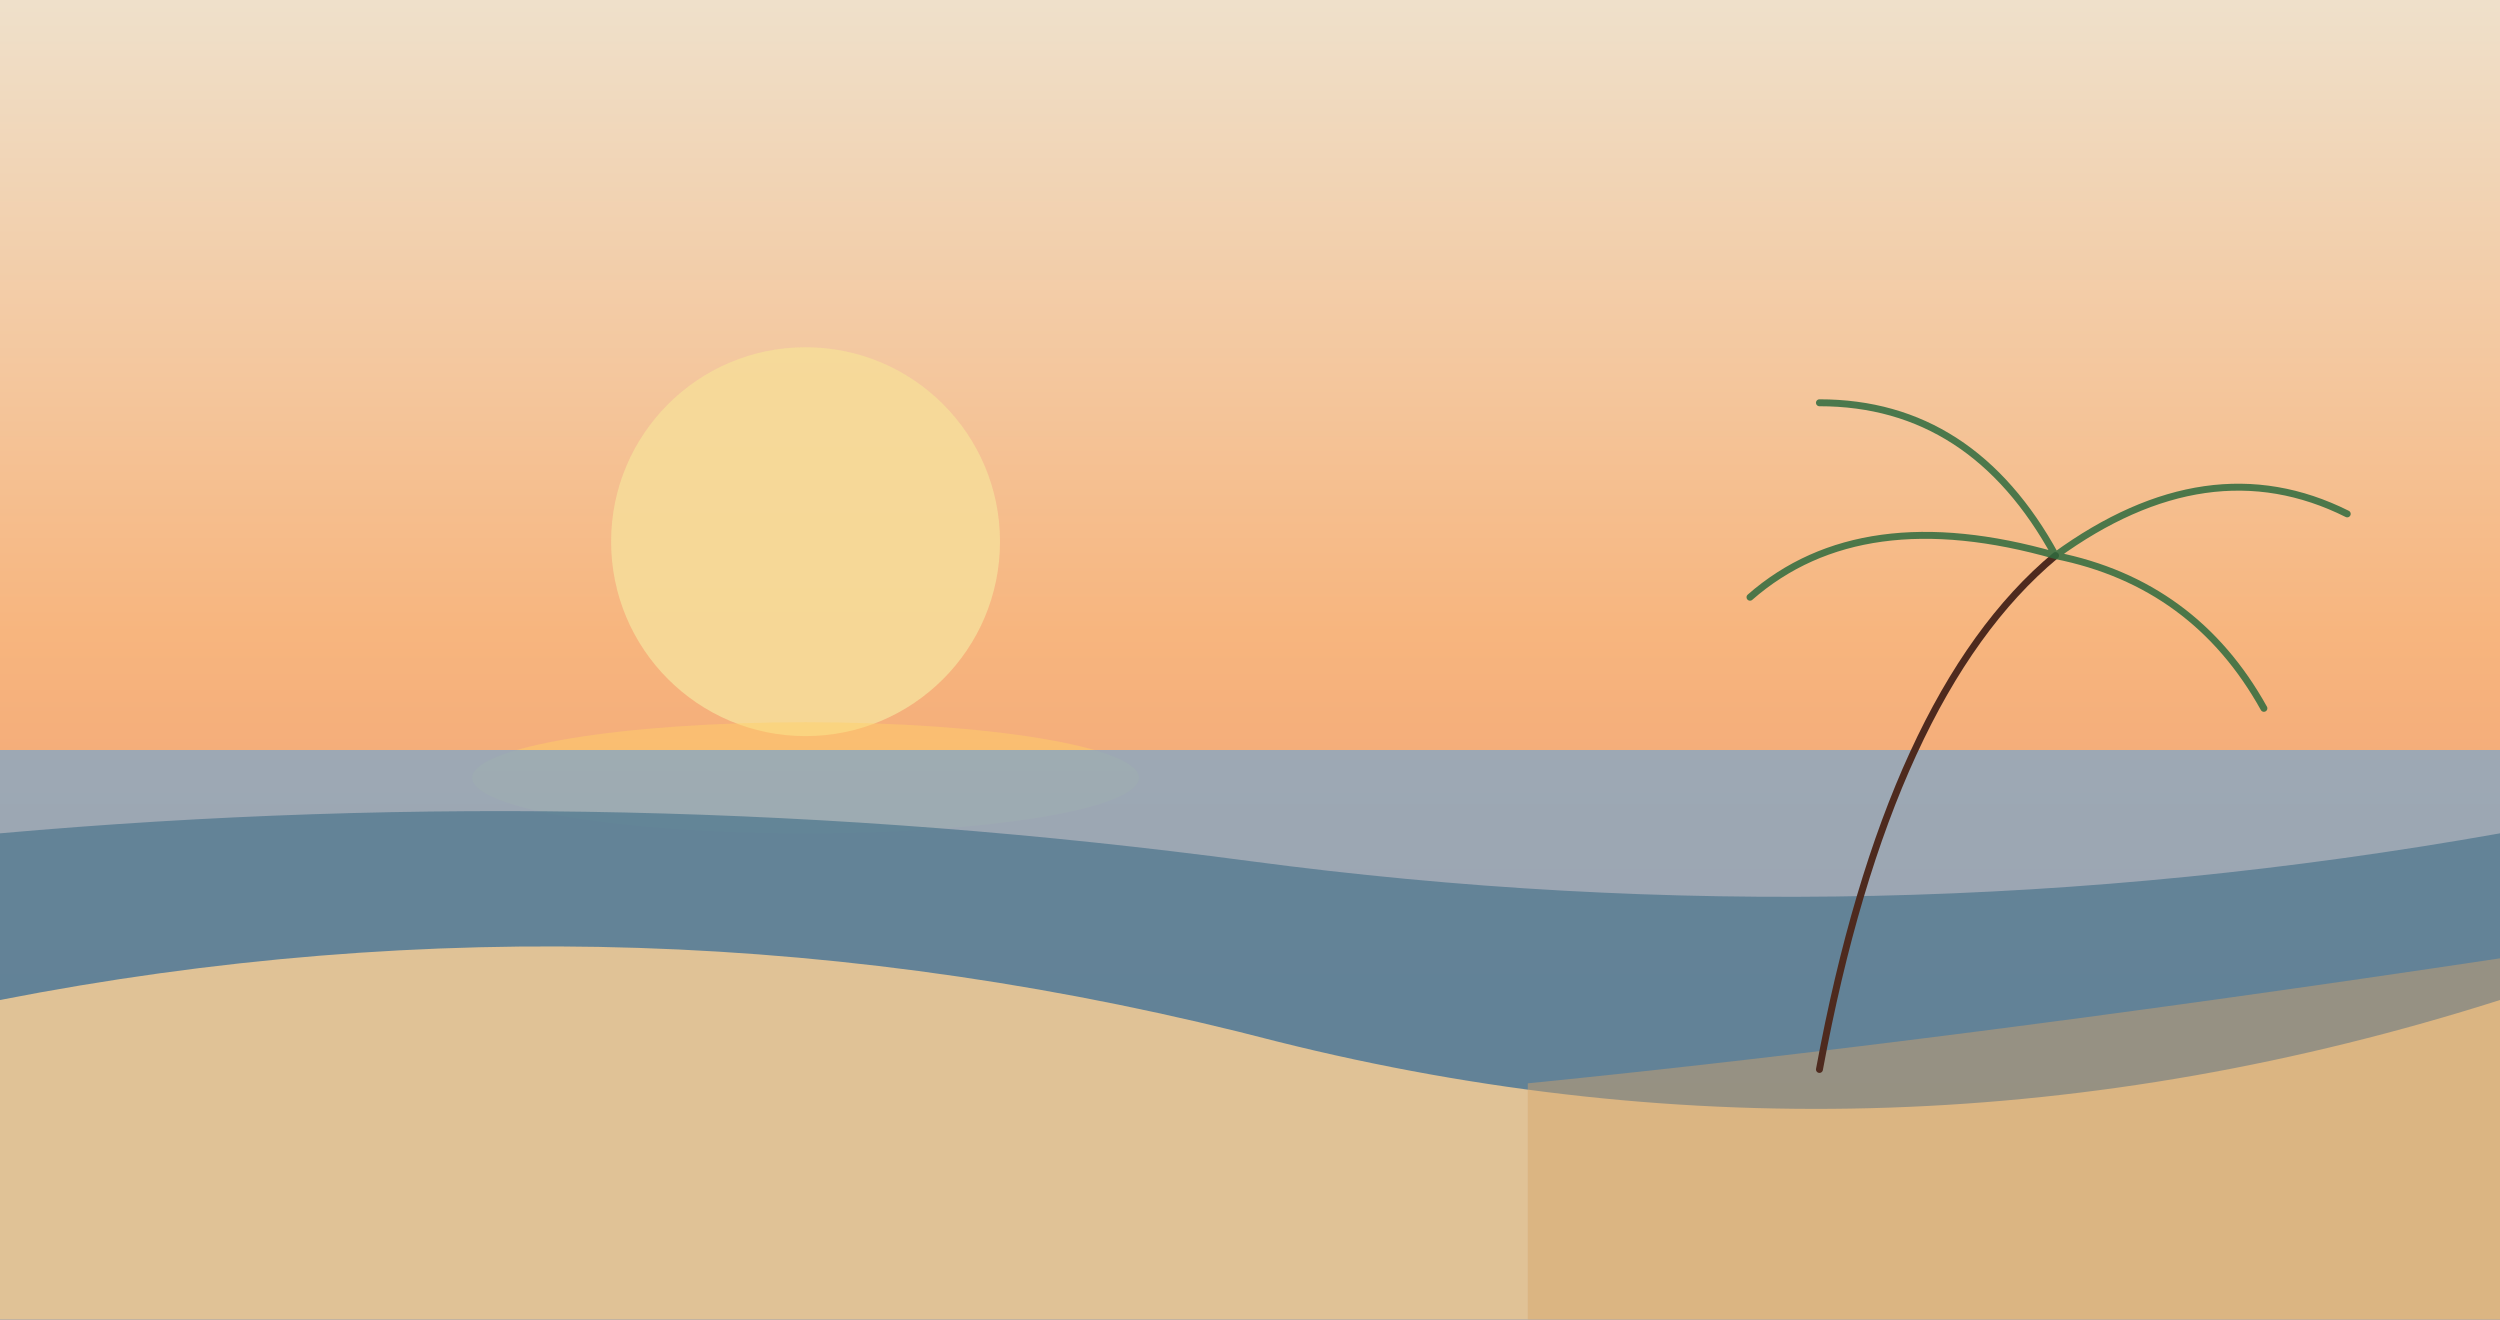
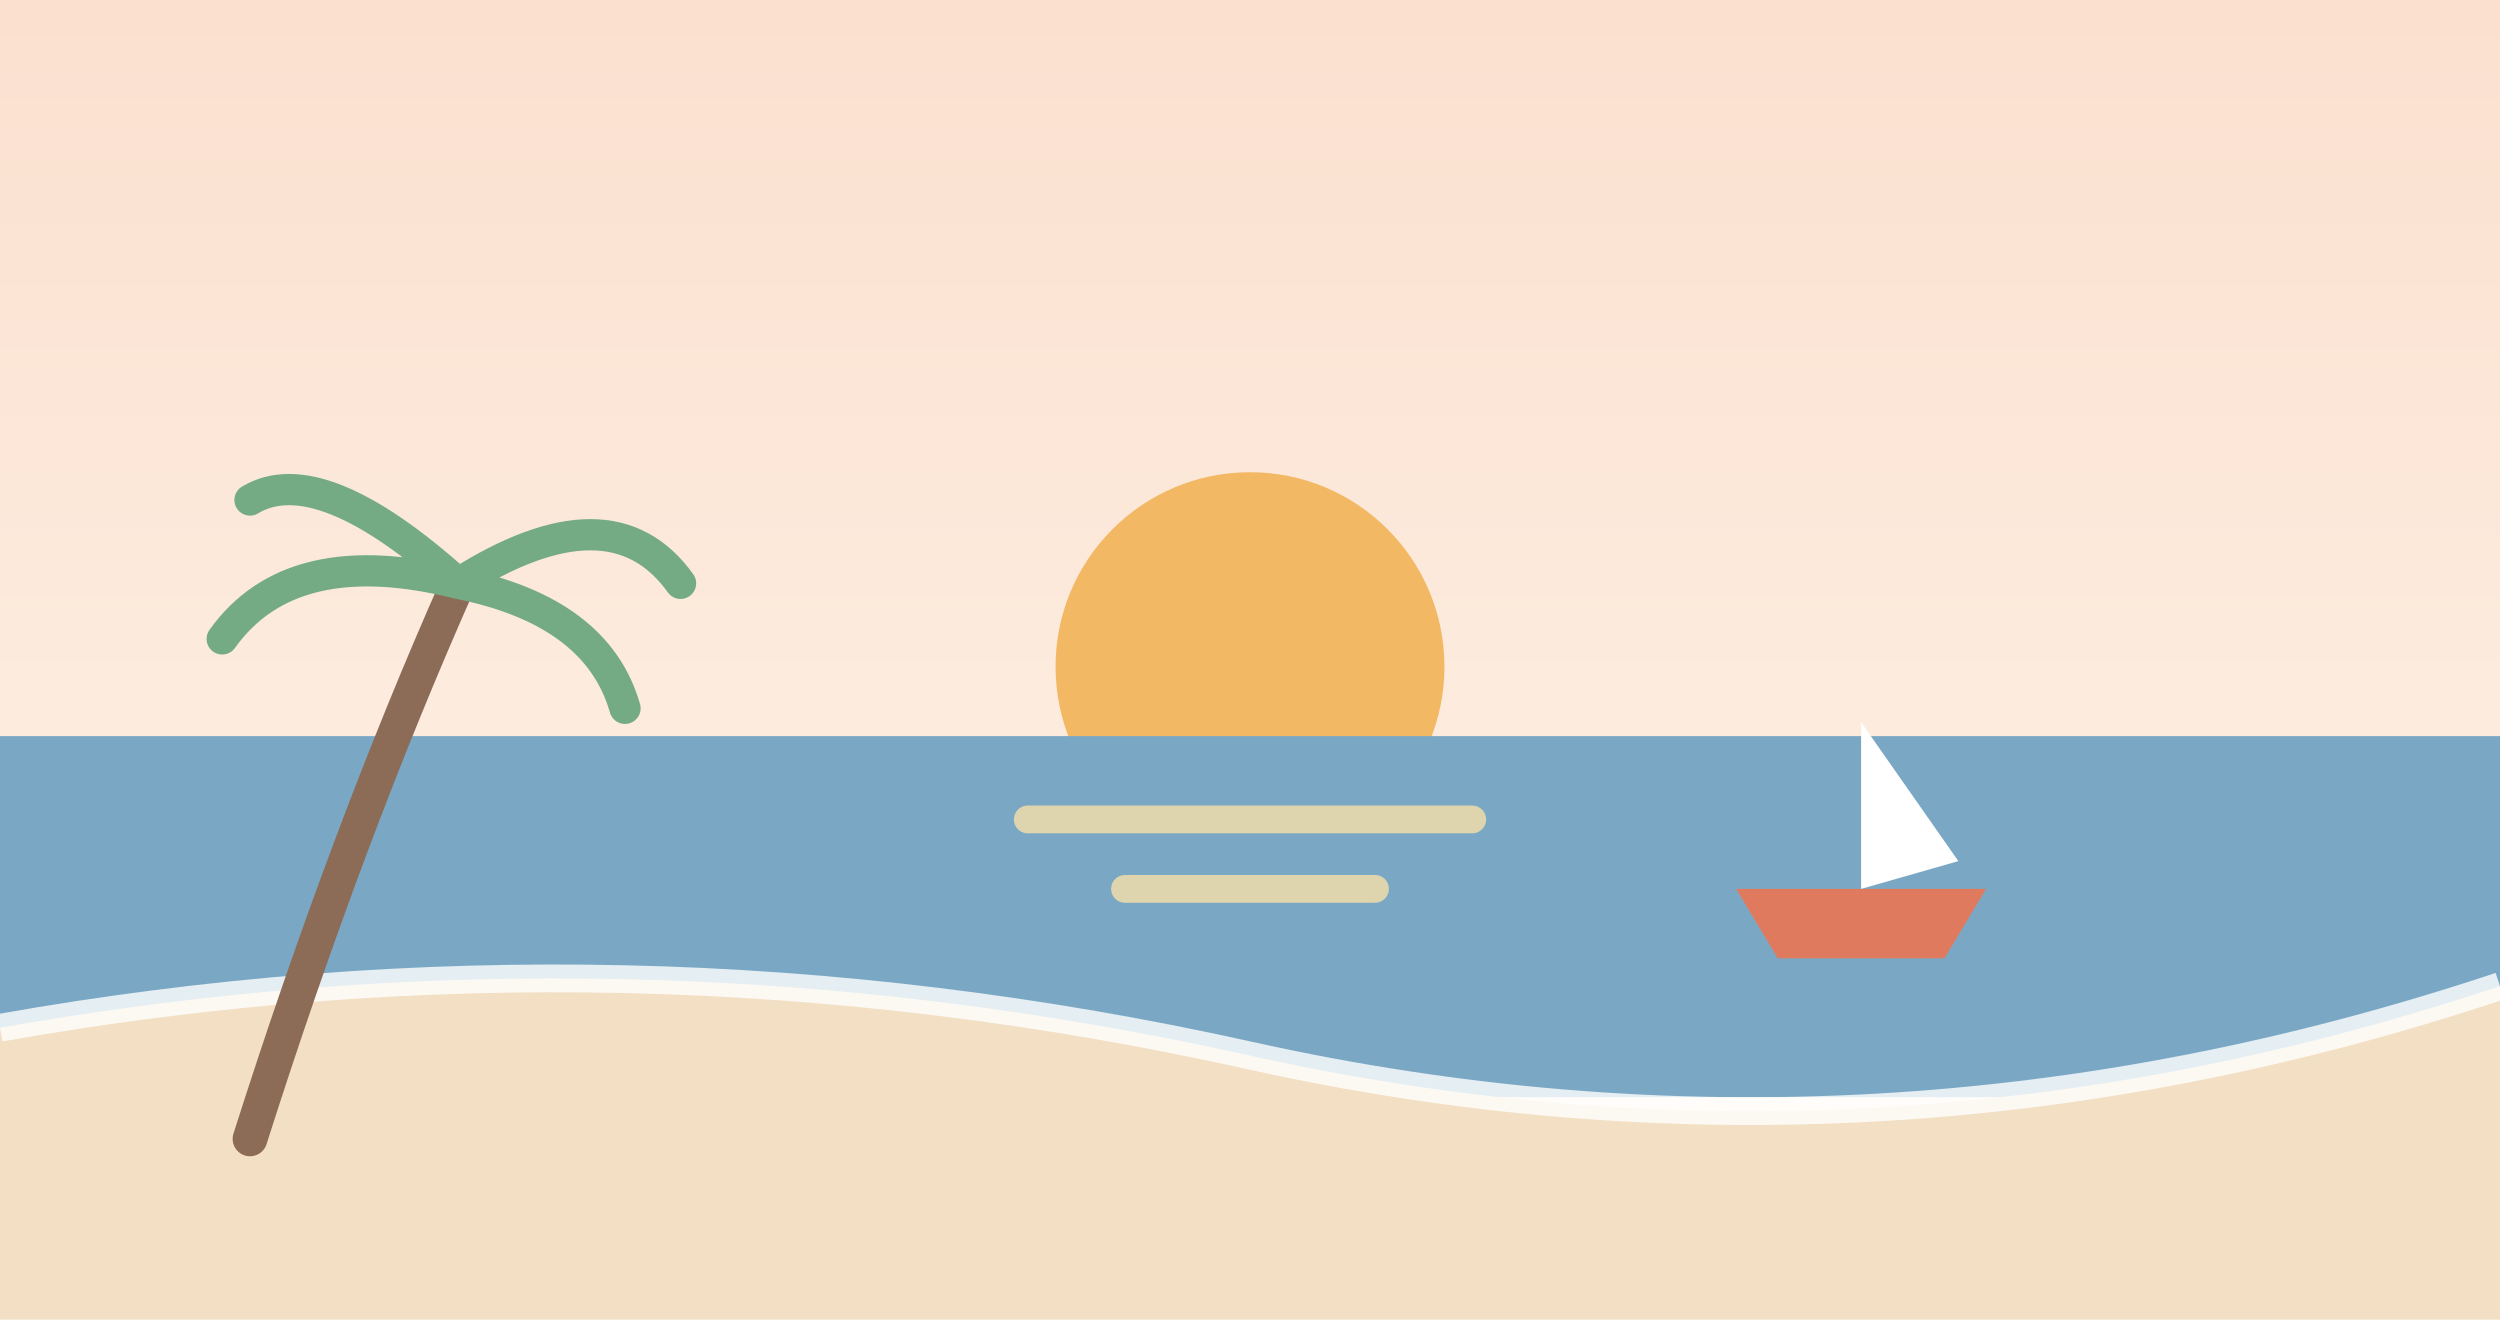
<svg xmlns="http://www.w3.org/2000/svg" viewBox="0 0 360 190">
  <defs>
-     <linearGradient id="sky-gokarna" x1="0" y1="0" x2="0" y2="1">
-       <stop offset="0%" stop-color="#EFE0CA" />
-       <stop offset="48%" stop-color="#F7B57E" />
-       <stop offset="100%" stop-color="#E88B68" />
+     <linearGradient id="pc-gok" x1="0" y1="0" x2="0" y2="1">
+       <stop offset="0%" stop-color="#FBE0CF" />
+       <stop offset="100%" stop-color="#FEF5EA" />
    </linearGradient>
  </defs>
-   <g>
-     <rect width="360" height="190" fill="url(#sky-gokarna)" />
-     <g>
-       <circle cx="116" cy="78" r="28" fill="#F6DC99" opacity="0.88" />
-       <ellipse cx="116" cy="112" rx="48" ry="8" fill="#FFD166" opacity="0.45" />
-       <path d="M0 108h360v82H0Z" fill="#84A7C4" opacity="0.78" />
-       <path d="M0 120q90-8 180 4t180-4v70H0Z" fill="#2A5F7C" opacity="0.5" />
-       <path d="M0 144q92-18 184 6 88 22 176-6v46H0Z" fill="#EAC896" opacity="0.92" />
-       <path d="M220 156q60-6 140-18v52H220Z" fill="#D4A36A" opacity="0.45" />
-     </g>
-     <g stroke="#4E2A1E" stroke-linecap="round" fill="none">
-       <path d="M262 154q10-54 34-74" />
-     </g>
-     <g stroke="#2E6B3E" stroke-linecap="round" fill="none" opacity="0.85">
-       <path d="M296 80q-28-8-44 6m44-6q-12-22-34-22m34 22q22-16 42-6m-42 6q20 4 30 22" />
-     </g>
-   </g>
+   <rect width="360" height="190" fill="url(#pc-gok)" />
+   <circle cx="180" cy="96" r="28" fill="#F2B864" />
+   <rect x="0" y="106" width="360" height="52" fill="#7AA8C4" />
+   <path d="M148 118h64M162 128h36" stroke="#F8DFA8" stroke-width="4" stroke-linecap="round" opacity="0.8" />
+   <path d="M0 148Q90 132 180 152T360 142V190H0Z" fill="#F2DFC4" />
+   <path d="M0 148Q90 132 180 152T360 142" fill="none" stroke="#FFFFFF" stroke-width="4" opacity="0.8" />
+   <path d="M36 164Q50 120 66 84" fill="none" stroke="#8C6B57" stroke-width="5" stroke-linecap="round" />
+   <path d="M66 84Q42 78 32 92M66 84Q46 66 36 72M66 84Q88 70 98 84M66 84Q86 88 90 102" fill="none" stroke="#74AB85" stroke-width="4.5" stroke-linecap="round" />
+   <path d="M250 128h36l-6 10h-24Z" fill="#E07A5F" />
+   <polygon points="268,128 268,104 282,124" fill="#FFFFFF" />
</svg>
